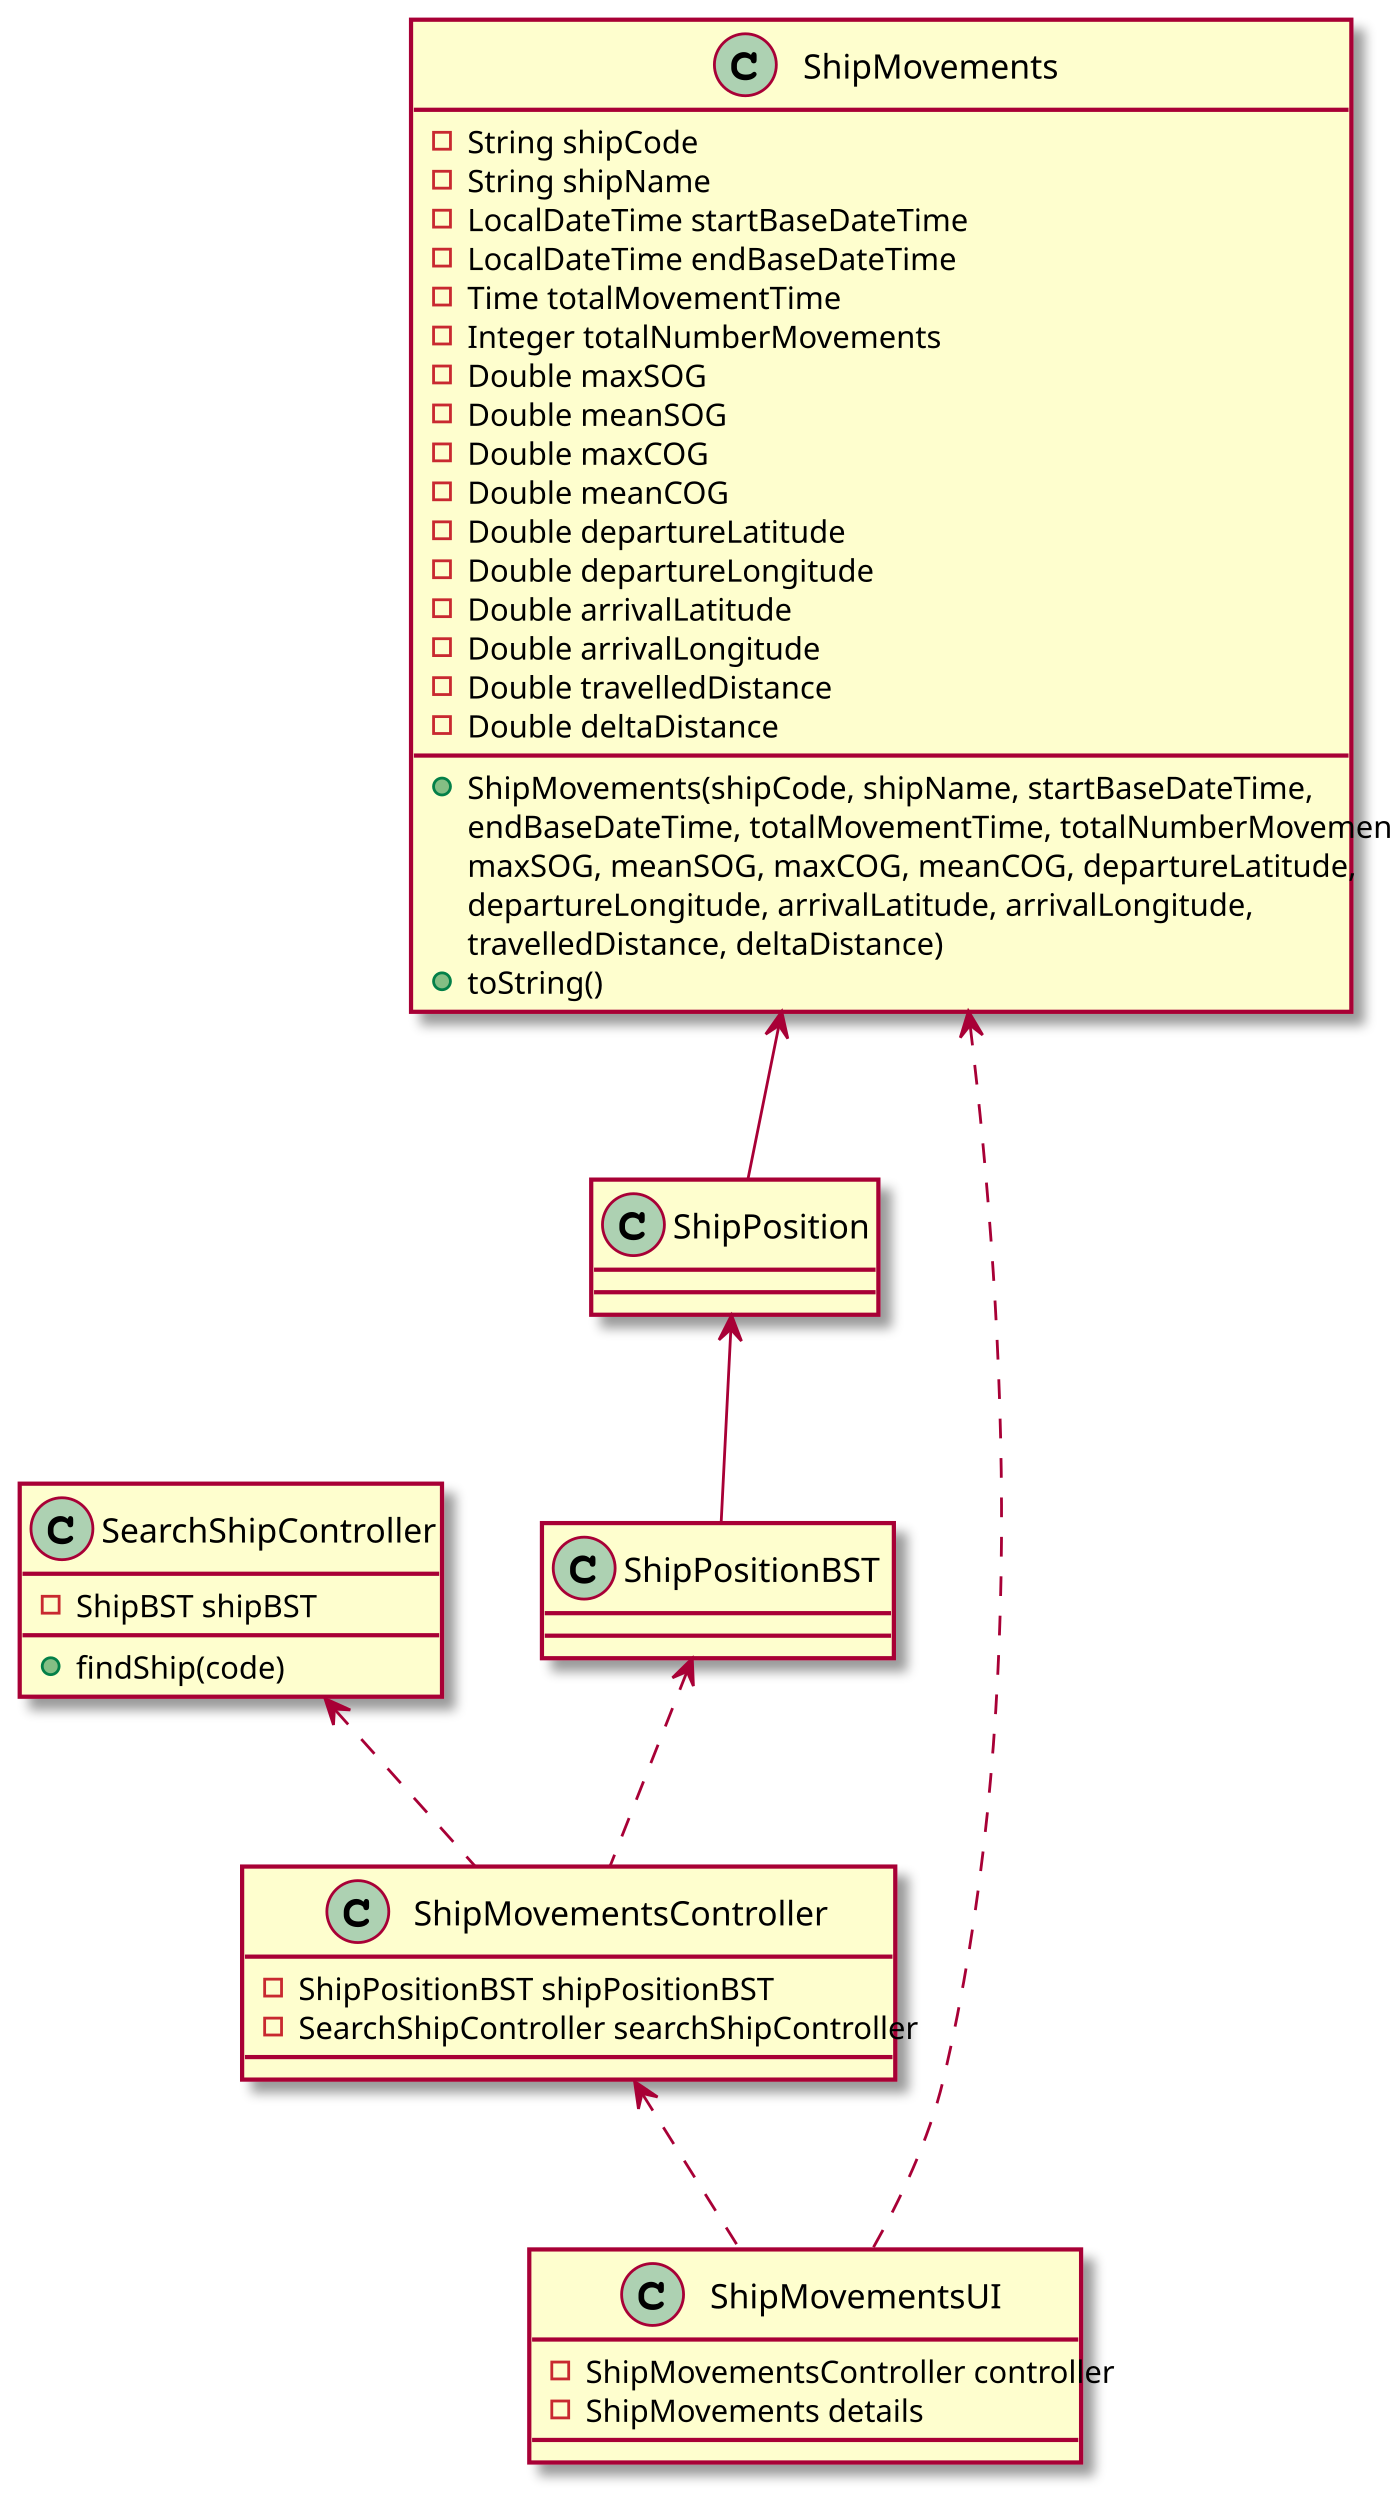
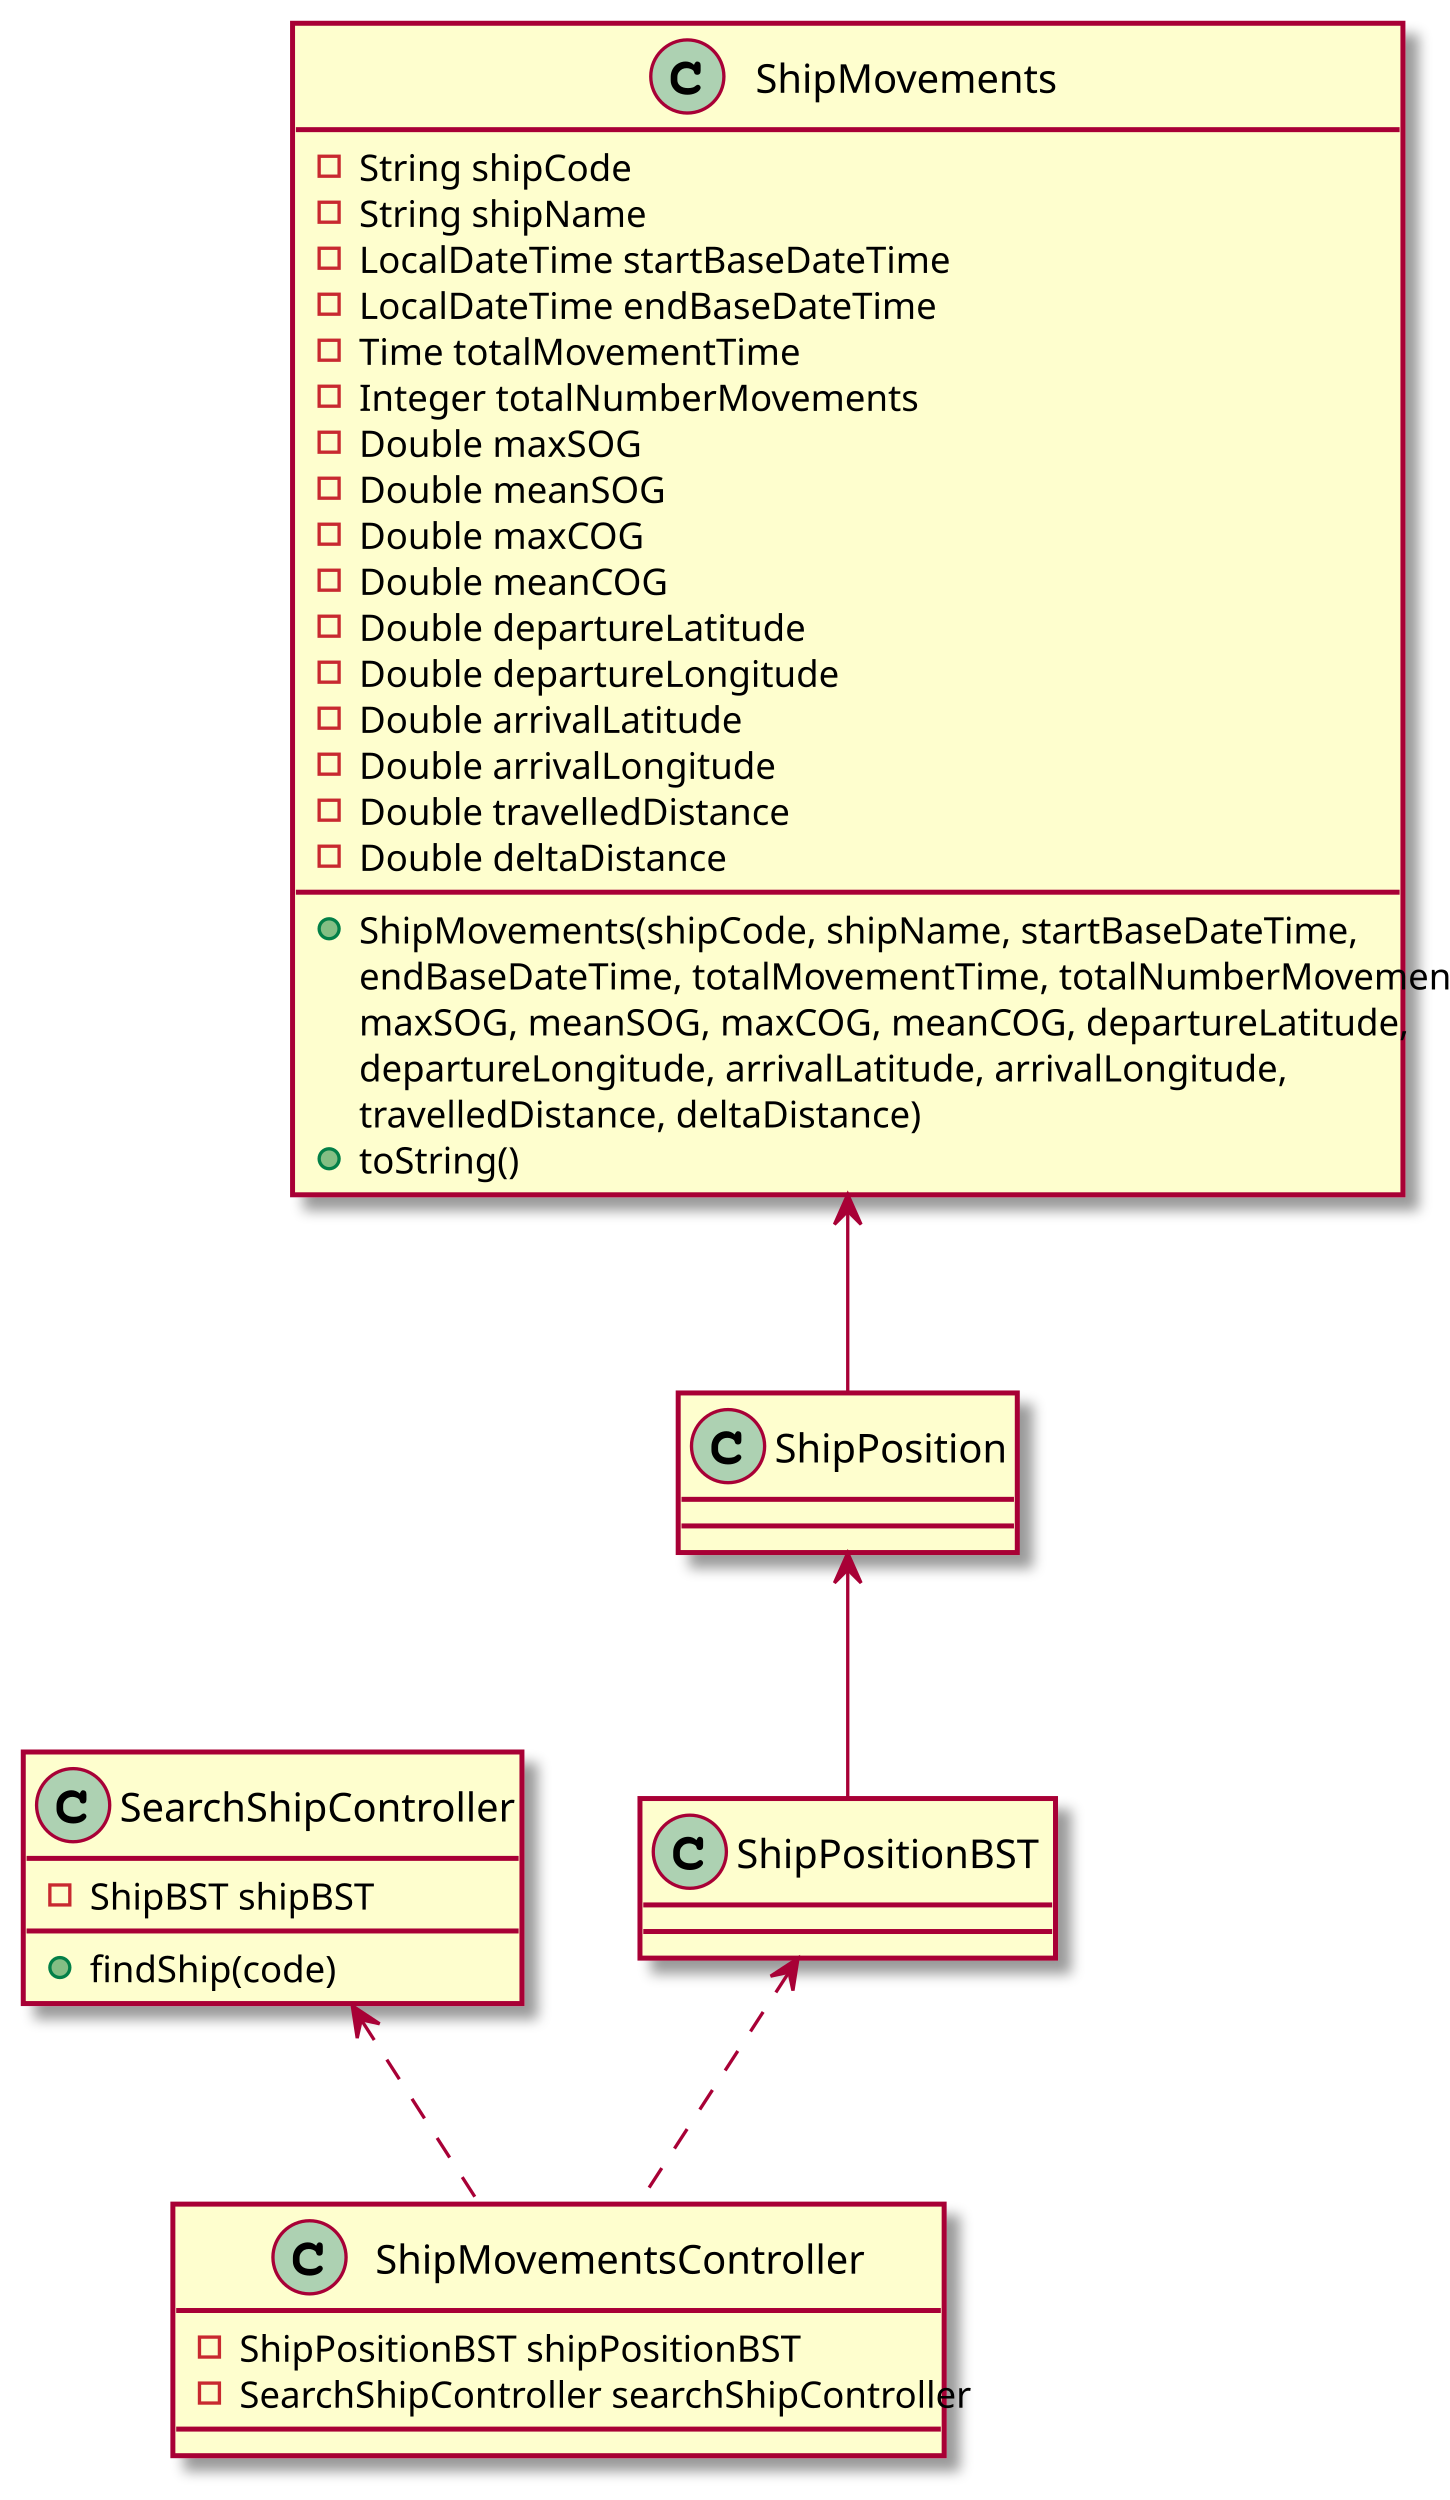
- <svg xmlns="http://www.w3.org/2000/svg" contentScriptType="application/ecmascript" contentStyleType="text/css" height="888px" preserveAspectRatio="none" style="width:494px;height:888px;" version="1.1" viewBox="0 0 494 888" width="494px" zoomAndPan="magnify">
+ <svg xmlns="http://www.w3.org/2000/svg" contentScriptType="application/ecmascript" contentStyleType="text/css" height="752px" preserveAspectRatio="none" style="width:436px;height:752px;" version="1.1" viewBox="0 0 436 752" width="436px" zoomAndPan="magnify">
  <defs>
-     <filter height="300%" id="fvu8rkisbkwnu" width="300%" x="-1" y="-1">
+     <filter height="300%" id="f1xi57j3v0xluc" width="300%" x="-1" y="-1">
      <feGaussianBlur result="blurOut" stdDeviation="2.0" />
      <feColorMatrix in="blurOut" result="blurOut2" type="matrix" values="0 0 0 0 0 0 0 0 0 0 0 0 0 0 0 0 0 0 .4 0" />
      <feOffset dx="4.0" dy="4.0" in="blurOut2" result="blurOut3" />
      <feBlend in="SourceGraphic" in2="blurOut3" mode="normal" />
    </filter>
  </defs>
  <g>
-     <rect codeLine="3" fill="#FEFECE" filter="url(#fvu8rkisbkwnu)" height="75.672" id="ShipMovementsUI" style="stroke:#A80036;stroke-width:1.5;" width="196" x="188" y="799" />
-     <ellipse cx="231.8" cy="815" fill="#ADD1B2" rx="11" ry="11" style="stroke:#A80036;stroke-width:1.0;" />
-     <path d="M233.8,811.5 Q234.003,811 234.238,810.75 Q234.472,810.5 234.738,810.5 Q235.206,810.5 235.503,810.781 Q235.8,811.062 235.8,811.719 L235.8,813.281 Q235.8,813.938 235.519,814.219 Q235.238,814.5 234.8,814.5 Q234.409,814.5 234.159,814.328 Q233.909,814.156 233.8,813.703 Q233.753,813.391 233.581,813.219 Q233.269,812.891 232.706,812.703 Q232.144,812.5 231.581,812.5 Q230.878,812.5 230.284,812.781 Q229.706,813.062 229.253,813.688 Q228.8,814.312 228.8,815.172 L228.8,816.094 Q228.8,817.125 229.644,817.812 Q230.488,818.5 231.988,818.5 Q232.878,818.5 233.503,818.297 Q233.863,818.188 234.269,817.828 Q234.534,817.625 234.675,817.562 Q234.816,817.5 234.988,817.5 Q235.316,817.5 235.55,817.766 Q235.8,818.016 235.8,818.375 Q235.8,818.719 235.456,819.125 Q234.956,819.719 234.159,820.047 Q233.113,820.5 231.831,820.5 Q230.331,820.5 229.128,819.906 Q228.159,819.438 227.472,818.422 Q226.8,817.406 226.8,816.203 L226.8,815.109 Q226.8,813.859 227.394,812.766 Q228.003,811.672 229.05,811.094 Q230.113,810.5 231.3,810.5 Q232.019,810.5 232.644,810.75 Q233.269,811 233.8,811.5 Z " fill="#000000" />
-     <text fill="#000000" font-family="sans-serif" font-size="12" lengthAdjust="spacing" textLength="100" x="252.2" y="819.91">ShipMovementsUI</text>
-     <line style="stroke:#A80036;stroke-width:1.5;" x1="189" x2="383" y1="831" y2="831" />
-     <rect fill="none" height="6" style="stroke:#C82930;stroke-width:1.0;" width="6" x="196" y="839" />
-     <text fill="#000000" font-family="sans-serif" font-size="11" lengthAdjust="spacing" textLength="170" x="208" y="846.419">ShipMovementsController controller</text>
-     <rect fill="none" height="6" style="stroke:#C82930;stroke-width:1.0;" width="6" x="196" y="852.836" />
-     <text fill="#000000" font-family="sans-serif" font-size="11" lengthAdjust="spacing" textLength="110" x="208" y="860.255">ShipMovements details</text>
-     <line style="stroke:#A80036;stroke-width:1.5;" x1="189" x2="383" y1="866.672" y2="866.672" />
-     <rect codeLine="8" fill="#FEFECE" filter="url(#fvu8rkisbkwnu)" height="75.672" id="ShipMovementsController" style="stroke:#A80036;stroke-width:1.5;" width="232" x="86" y="663" />
-     <ellipse cx="127.1" cy="679" fill="#ADD1B2" rx="11" ry="11" style="stroke:#A80036;stroke-width:1.0;" />
-     <path d="M129.1,675.5 Q129.303,675 129.537,674.75 Q129.772,674.5 130.037,674.5 Q130.506,674.5 130.803,674.781 Q131.1,675.062 131.1,675.719 L131.1,677.281 Q131.1,677.938 130.819,678.219 Q130.537,678.5 130.1,678.5 Q129.709,678.5 129.459,678.328 Q129.209,678.156 129.1,677.703 Q129.053,677.391 128.881,677.219 Q128.569,676.891 128.006,676.703 Q127.444,676.5 126.881,676.5 Q126.178,676.5 125.584,676.781 Q125.006,677.062 124.553,677.688 Q124.1,678.312 124.1,679.172 L124.1,680.094 Q124.1,681.125 124.944,681.812 Q125.787,682.5 127.287,682.5 Q128.178,682.5 128.803,682.297 Q129.162,682.188 129.569,681.828 Q129.834,681.625 129.975,681.562 Q130.116,681.5 130.287,681.5 Q130.616,681.5 130.85,681.766 Q131.1,682.016 131.1,682.375 Q131.1,682.719 130.756,683.125 Q130.256,683.719 129.459,684.047 Q128.412,684.5 127.131,684.5 Q125.631,684.5 124.428,683.906 Q123.459,683.438 122.772,682.422 Q122.1,681.406 122.1,680.203 L122.1,679.109 Q122.1,677.859 122.694,676.766 Q123.303,675.672 124.35,675.094 Q125.412,674.5 126.6,674.5 Q127.319,674.5 127.944,674.75 Q128.569,675 129.1,675.5 Z " fill="#000000" />
-     <text fill="#000000" font-family="sans-serif" font-size="12" lengthAdjust="spacing" textLength="142" x="146.9" y="683.91">ShipMovementsController</text>
-     <line style="stroke:#A80036;stroke-width:1.5;" x1="87" x2="317" y1="695" y2="695" />
-     <rect fill="none" height="6" style="stroke:#C82930;stroke-width:1.0;" width="6" x="94" y="703" />
-     <text fill="#000000" font-family="sans-serif" font-size="11" lengthAdjust="spacing" textLength="158" x="106" y="710.419">ShipPositionBST shipPositionBST</text>
-     <rect fill="none" height="6" style="stroke:#C82930;stroke-width:1.0;" width="6" x="94" y="716.836" />
-     <text fill="#000000" font-family="sans-serif" font-size="11" lengthAdjust="spacing" textLength="206" x="106" y="724.255">SearchShipController searchShipController</text>
-     <line style="stroke:#A80036;stroke-width:1.5;" x1="87" x2="317" y1="730.672" y2="730.672" />
-     <rect codeLine="13" fill="#FEFECE" filter="url(#fvu8rkisbkwnu)" height="75.672" id="SearchShipController" style="stroke:#A80036;stroke-width:1.5;" width="150" x="7" y="527" />
+     <rect codeLine="8" fill="#FEFECE" filter="url(#f1xi57j3v0xluc)" height="75.672" id="ShipMovementsController" style="stroke:#A80036;stroke-width:1.5;" width="232" x="52" y="663" />
+     <ellipse cx="93.1" cy="679" fill="#ADD1B2" rx="11" ry="11" style="stroke:#A80036;stroke-width:1.0;" />
+     <path d="M95.1,675.5 Q95.303,675 95.537,674.75 Q95.772,674.5 96.037,674.5 Q96.506,674.5 96.803,674.781 Q97.1,675.062 97.1,675.719 L97.1,677.281 Q97.1,677.938 96.819,678.219 Q96.537,678.5 96.1,678.5 Q95.709,678.5 95.459,678.328 Q95.209,678.156 95.1,677.703 Q95.053,677.391 94.881,677.219 Q94.569,676.891 94.006,676.703 Q93.444,676.5 92.881,676.5 Q92.178,676.5 91.584,676.781 Q91.006,677.062 90.553,677.688 Q90.1,678.312 90.1,679.172 L90.1,680.094 Q90.1,681.125 90.944,681.812 Q91.787,682.5 93.287,682.5 Q94.178,682.5 94.803,682.297 Q95.162,682.188 95.569,681.828 Q95.834,681.625 95.975,681.562 Q96.116,681.5 96.287,681.5 Q96.616,681.5 96.85,681.766 Q97.1,682.016 97.1,682.375 Q97.1,682.719 96.756,683.125 Q96.256,683.719 95.459,684.047 Q94.412,684.5 93.131,684.5 Q91.631,684.5 90.428,683.906 Q89.459,683.438 88.772,682.422 Q88.1,681.406 88.1,680.203 L88.1,679.109 Q88.1,677.859 88.694,676.766 Q89.303,675.672 90.35,675.094 Q91.412,674.5 92.6,674.5 Q93.319,674.5 93.944,674.75 Q94.569,675 95.1,675.5 Z " fill="#000000" />
+     <text fill="#000000" font-family="sans-serif" font-size="12" lengthAdjust="spacing" textLength="142" x="112.9" y="683.91">ShipMovementsController</text>
+     <line style="stroke:#A80036;stroke-width:1.5;" x1="53" x2="283" y1="695" y2="695" />
+     <rect fill="none" height="6" style="stroke:#C82930;stroke-width:1.0;" width="6" x="60" y="703" />
+     <text fill="#000000" font-family="sans-serif" font-size="11" lengthAdjust="spacing" textLength="158" x="72" y="710.419">ShipPositionBST shipPositionBST</text>
+     <rect fill="none" height="6" style="stroke:#C82930;stroke-width:1.0;" width="6" x="60" y="716.836" />
+     <text fill="#000000" font-family="sans-serif" font-size="11" lengthAdjust="spacing" textLength="206" x="72" y="724.255">SearchShipController searchShipController</text>
+     <line style="stroke:#A80036;stroke-width:1.5;" x1="53" x2="283" y1="730.672" y2="730.672" />
+     <rect codeLine="13" fill="#FEFECE" filter="url(#f1xi57j3v0xluc)" height="75.672" id="SearchShipController" style="stroke:#A80036;stroke-width:1.5;" width="150" x="7" y="527" />
    <ellipse cx="22" cy="543" fill="#ADD1B2" rx="11" ry="11" style="stroke:#A80036;stroke-width:1.0;" />
    <path d="M24,539.5 Q24.203,539 24.438,538.75 Q24.672,538.5 24.938,538.5 Q25.406,538.5 25.703,538.781 Q26,539.062 26,539.719 L26,541.281 Q26,541.938 25.719,542.219 Q25.438,542.5 25,542.5 Q24.609,542.5 24.359,542.328 Q24.109,542.156 24,541.703 Q23.953,541.391 23.781,541.219 Q23.469,540.891 22.906,540.703 Q22.344,540.5 21.781,540.5 Q21.078,540.5 20.484,540.781 Q19.906,541.062 19.453,541.688 Q19,542.312 19,543.172 L19,544.094 Q19,545.125 19.844,545.812 Q20.688,546.5 22.188,546.5 Q23.078,546.5 23.703,546.297 Q24.062,546.188 24.469,545.828 Q24.734,545.625 24.875,545.562 Q25.016,545.5 25.188,545.5 Q25.516,545.5 25.75,545.766 Q26,546.016 26,546.375 Q26,546.719 25.656,547.125 Q25.156,547.719 24.359,548.047 Q23.312,548.5 22.031,548.5 Q20.531,548.5 19.328,547.906 Q18.359,547.438 17.672,546.422 Q17,545.406 17,544.203 L17,543.109 Q17,541.859 17.594,540.766 Q18.203,539.672 19.25,539.094 Q20.312,538.5 21.5,538.5 Q22.219,538.5 22.844,538.75 Q23.469,539 24,539.5 Z " fill="#000000" />
    <text fill="#000000" font-family="sans-serif" font-size="12" lengthAdjust="spacing" textLength="118" x="36" y="547.91">SearchShipController</text>
    <line style="stroke:#A80036;stroke-width:1.5;" x1="8" x2="156" y1="559" y2="559" />
    <rect fill="none" height="6" style="stroke:#C82930;stroke-width:1.0;" width="6" x="15" y="567" />
    <text fill="#000000" font-family="sans-serif" font-size="11" lengthAdjust="spacing" textLength="84" x="27" y="574.419">ShipBST shipBST</text>
    <line style="stroke:#A80036;stroke-width:1.5;" x1="8" x2="156" y1="580.836" y2="580.836" />
    <ellipse cx="18" cy="591.836" fill="#84BE84" rx="3" ry="3" style="stroke:#038048;stroke-width:1.0;" />
    <text fill="#000000" font-family="sans-serif" font-size="11" lengthAdjust="spacing" textLength="71" x="27" y="596.255">findShip(code)</text>
-     <rect codeLine="18" fill="#FEFECE" filter="url(#fvu8rkisbkwnu)" height="352.391" id="ShipMovements" style="stroke:#A80036;stroke-width:1.5;" width="334" x="146" y="7" />
-     <ellipse cx="264.75" cy="23" fill="#ADD1B2" rx="11" ry="11" style="stroke:#A80036;stroke-width:1.0;" />
-     <path d="M266.75,19.5 Q266.953,19 267.188,18.75 Q267.422,18.5 267.688,18.5 Q268.156,18.5 268.453,18.781 Q268.75,19.062 268.75,19.719 L268.75,21.281 Q268.75,21.938 268.469,22.219 Q268.188,22.5 267.75,22.5 Q267.359,22.5 267.109,22.328 Q266.859,22.156 266.75,21.703 Q266.703,21.391 266.531,21.219 Q266.219,20.891 265.656,20.703 Q265.094,20.5 264.531,20.5 Q263.828,20.5 263.234,20.781 Q262.656,21.062 262.203,21.688 Q261.75,22.312 261.75,23.172 L261.75,24.094 Q261.75,25.125 262.594,25.812 Q263.438,26.5 264.938,26.5 Q265.828,26.5 266.453,26.297 Q266.812,26.188 267.219,25.828 Q267.484,25.625 267.625,25.562 Q267.766,25.5 267.938,25.5 Q268.266,25.5 268.5,25.766 Q268.75,26.016 268.75,26.375 Q268.75,26.719 268.406,27.125 Q267.906,27.719 267.109,28.047 Q266.062,28.5 264.781,28.5 Q263.281,28.5 262.078,27.906 Q261.109,27.438 260.422,26.422 Q259.75,25.406 259.75,24.203 L259.75,23.109 Q259.75,21.859 260.344,20.766 Q260.953,19.672 262,19.094 Q263.062,18.5 264.25,18.5 Q264.969,18.5 265.594,18.75 Q266.219,19 266.75,19.5 Z " fill="#000000" />
-     <text fill="#000000" font-family="sans-serif" font-size="12" lengthAdjust="spacing" textLength="88" x="285.25" y="27.91">ShipMovements</text>
-     <line style="stroke:#A80036;stroke-width:1.5;" x1="147" x2="479" y1="39" y2="39" />
-     <rect fill="none" height="6" style="stroke:#C82930;stroke-width:1.0;" width="6" x="154" y="47" />
-     <text fill="#000000" font-family="sans-serif" font-size="11" lengthAdjust="spacing" textLength="76" x="166" y="54.419">String shipCode</text>
-     <rect fill="none" height="6" style="stroke:#C82930;stroke-width:1.0;" width="6" x="154" y="60.836" />
-     <text fill="#000000" font-family="sans-serif" font-size="11" lengthAdjust="spacing" textLength="78" x="166" y="68.255">String shipName</text>
-     <rect fill="none" height="6" style="stroke:#C82930;stroke-width:1.0;" width="6" x="154" y="74.672" />
-     <text fill="#000000" font-family="sans-serif" font-size="11" lengthAdjust="spacing" textLength="164" x="166" y="82.091">LocalDateTime startBaseDateTime</text>
-     <rect fill="none" height="6" style="stroke:#C82930;stroke-width:1.0;" width="6" x="154" y="88.508" />
-     <text fill="#000000" font-family="sans-serif" font-size="11" lengthAdjust="spacing" textLength="160" x="166" y="95.927">LocalDateTime endBaseDateTime</text>
-     <rect fill="none" height="6" style="stroke:#C82930;stroke-width:1.0;" width="6" x="154" y="102.344" />
-     <text fill="#000000" font-family="sans-serif" font-size="11" lengthAdjust="spacing" textLength="116" x="166" y="109.763">Time totalMovementTime</text>
-     <rect fill="none" height="6" style="stroke:#C82930;stroke-width:1.0;" width="6" x="154" y="116.18" />
-     <text fill="#000000" font-family="sans-serif" font-size="11" lengthAdjust="spacing" textLength="148" x="166" y="123.599">Integer totalNumberMovements</text>
-     <rect fill="none" height="6" style="stroke:#C82930;stroke-width:1.0;" width="6" x="154" y="130.016" />
-     <text fill="#000000" font-family="sans-serif" font-size="11" lengthAdjust="spacing" textLength="79" x="166" y="137.435">Double maxSOG</text>
-     <rect fill="none" height="6" style="stroke:#C82930;stroke-width:1.0;" width="6" x="154" y="143.852" />
-     <text fill="#000000" font-family="sans-serif" font-size="11" lengthAdjust="spacing" textLength="85" x="166" y="151.27">Double meanSOG</text>
-     <rect fill="none" height="6" style="stroke:#C82930;stroke-width:1.0;" width="6" x="154" y="157.688" />
-     <text fill="#000000" font-family="sans-serif" font-size="11" lengthAdjust="spacing" textLength="79" x="166" y="165.106">Double maxCOG</text>
-     <rect fill="none" height="6" style="stroke:#C82930;stroke-width:1.0;" width="6" x="154" y="171.523" />
-     <text fill="#000000" font-family="sans-serif" font-size="11" lengthAdjust="spacing" textLength="85" x="166" y="178.942">Double meanCOG</text>
-     <rect fill="none" height="6" style="stroke:#C82930;stroke-width:1.0;" width="6" x="154" y="185.359" />
-     <text fill="#000000" font-family="sans-serif" font-size="11" lengthAdjust="spacing" textLength="121" x="166" y="192.778">Double departureLatitude</text>
-     <rect fill="none" height="6" style="stroke:#C82930;stroke-width:1.0;" width="6" x="154" y="199.195" />
-     <text fill="#000000" font-family="sans-serif" font-size="11" lengthAdjust="spacing" textLength="130" x="166" y="206.614">Double departureLongitude</text>
-     <rect fill="none" height="6" style="stroke:#C82930;stroke-width:1.0;" width="6" x="154" y="213.031" />
-     <text fill="#000000" font-family="sans-serif" font-size="11" lengthAdjust="spacing" textLength="104" x="166" y="220.45">Double arrivalLatitude</text>
-     <rect fill="none" height="6" style="stroke:#C82930;stroke-width:1.0;" width="6" x="154" y="226.867" />
-     <text fill="#000000" font-family="sans-serif" font-size="11" lengthAdjust="spacing" textLength="113" x="166" y="234.286">Double arrivalLongitude</text>
-     <rect fill="none" height="6" style="stroke:#C82930;stroke-width:1.0;" width="6" x="154" y="240.703" />
-     <text fill="#000000" font-family="sans-serif" font-size="11" lengthAdjust="spacing" textLength="119" x="166" y="248.122">Double travelledDistance</text>
-     <rect fill="none" height="6" style="stroke:#C82930;stroke-width:1.0;" width="6" x="154" y="254.539" />
-     <text fill="#000000" font-family="sans-serif" font-size="11" lengthAdjust="spacing" textLength="101" x="166" y="261.958">Double deltaDistance</text>
-     <line style="stroke:#A80036;stroke-width:1.5;" x1="147" x2="479" y1="268.375" y2="268.375" />
-     <ellipse cx="157" cy="279.375" fill="#84BE84" rx="3" ry="3" style="stroke:#038048;stroke-width:1.0;" />
-     <text fill="#000000" font-family="sans-serif" font-size="11" lengthAdjust="spacing" textLength="278" x="166" y="283.794">ShipMovements(shipCode, shipName, startBaseDateTime,</text>
-     <text fill="#000000" font-family="sans-serif" font-size="11" lengthAdjust="spacing" textLength="305" x="166" y="297.63">endBaseDateTime, totalMovementTime, totalNumberMovements,</text>
-     <text fill="#000000" font-family="sans-serif" font-size="11" lengthAdjust="spacing" textLength="296" x="166" y="311.466">maxSOG, meanSOG, maxCOG, meanCOG, departureLatitude,</text>
-     <text fill="#000000" font-family="sans-serif" font-size="11" lengthAdjust="spacing" textLength="254" x="166" y="325.302">departureLongitude, arrivalLatitude, arrivalLongitude,</text>
-     <text fill="#000000" font-family="sans-serif" font-size="11" lengthAdjust="spacing" textLength="158" x="166" y="339.138">travelledDistance, deltaDistance)</text>
-     <ellipse cx="157" cy="348.555" fill="#84BE84" rx="3" ry="3" style="stroke:#038048;stroke-width:1.0;" />
-     <text fill="#000000" font-family="sans-serif" font-size="11" lengthAdjust="spacing" textLength="45" x="166" y="352.974">toString()</text>
-     <rect codeLine="39" fill="#FEFECE" filter="url(#fvu8rkisbkwnu)" height="48" id="ShipPositionBST" style="stroke:#A80036;stroke-width:1.5;" width="125" x="192.5" y="541" />
+     <rect codeLine="18" fill="#FEFECE" filter="url(#f1xi57j3v0xluc)" height="352.391" id="ShipMovements" style="stroke:#A80036;stroke-width:1.5;" width="334" x="88" y="7" />
+     <ellipse cx="206.75" cy="23" fill="#ADD1B2" rx="11" ry="11" style="stroke:#A80036;stroke-width:1.0;" />
+     <path d="M208.75,19.5 Q208.953,19 209.188,18.75 Q209.422,18.5 209.688,18.5 Q210.156,18.5 210.453,18.781 Q210.75,19.062 210.75,19.719 L210.75,21.281 Q210.75,21.938 210.469,22.219 Q210.188,22.5 209.75,22.5 Q209.359,22.5 209.109,22.328 Q208.859,22.156 208.75,21.703 Q208.703,21.391 208.531,21.219 Q208.219,20.891 207.656,20.703 Q207.094,20.5 206.531,20.5 Q205.828,20.5 205.234,20.781 Q204.656,21.062 204.203,21.688 Q203.75,22.312 203.75,23.172 L203.75,24.094 Q203.75,25.125 204.594,25.812 Q205.438,26.5 206.938,26.5 Q207.828,26.5 208.453,26.297 Q208.812,26.188 209.219,25.828 Q209.484,25.625 209.625,25.562 Q209.766,25.5 209.938,25.5 Q210.266,25.5 210.5,25.766 Q210.75,26.016 210.75,26.375 Q210.75,26.719 210.406,27.125 Q209.906,27.719 209.109,28.047 Q208.062,28.5 206.781,28.5 Q205.281,28.5 204.078,27.906 Q203.109,27.438 202.422,26.422 Q201.75,25.406 201.75,24.203 L201.75,23.109 Q201.75,21.859 202.344,20.766 Q202.953,19.672 204,19.094 Q205.062,18.5 206.25,18.5 Q206.969,18.5 207.594,18.75 Q208.219,19 208.75,19.5 Z " fill="#000000" />
+     <text fill="#000000" font-family="sans-serif" font-size="12" lengthAdjust="spacing" textLength="88" x="227.25" y="27.91">ShipMovements</text>
+     <line style="stroke:#A80036;stroke-width:1.5;" x1="89" x2="421" y1="39" y2="39" />
+     <rect fill="none" height="6" style="stroke:#C82930;stroke-width:1.0;" width="6" x="96" y="47" />
+     <text fill="#000000" font-family="sans-serif" font-size="11" lengthAdjust="spacing" textLength="76" x="108" y="54.419">String shipCode</text>
+     <rect fill="none" height="6" style="stroke:#C82930;stroke-width:1.0;" width="6" x="96" y="60.836" />
+     <text fill="#000000" font-family="sans-serif" font-size="11" lengthAdjust="spacing" textLength="78" x="108" y="68.255">String shipName</text>
+     <rect fill="none" height="6" style="stroke:#C82930;stroke-width:1.0;" width="6" x="96" y="74.672" />
+     <text fill="#000000" font-family="sans-serif" font-size="11" lengthAdjust="spacing" textLength="164" x="108" y="82.091">LocalDateTime startBaseDateTime</text>
+     <rect fill="none" height="6" style="stroke:#C82930;stroke-width:1.0;" width="6" x="96" y="88.508" />
+     <text fill="#000000" font-family="sans-serif" font-size="11" lengthAdjust="spacing" textLength="160" x="108" y="95.927">LocalDateTime endBaseDateTime</text>
+     <rect fill="none" height="6" style="stroke:#C82930;stroke-width:1.0;" width="6" x="96" y="102.344" />
+     <text fill="#000000" font-family="sans-serif" font-size="11" lengthAdjust="spacing" textLength="116" x="108" y="109.763">Time totalMovementTime</text>
+     <rect fill="none" height="6" style="stroke:#C82930;stroke-width:1.0;" width="6" x="96" y="116.18" />
+     <text fill="#000000" font-family="sans-serif" font-size="11" lengthAdjust="spacing" textLength="148" x="108" y="123.599">Integer totalNumberMovements</text>
+     <rect fill="none" height="6" style="stroke:#C82930;stroke-width:1.0;" width="6" x="96" y="130.016" />
+     <text fill="#000000" font-family="sans-serif" font-size="11" lengthAdjust="spacing" textLength="79" x="108" y="137.435">Double maxSOG</text>
+     <rect fill="none" height="6" style="stroke:#C82930;stroke-width:1.0;" width="6" x="96" y="143.852" />
+     <text fill="#000000" font-family="sans-serif" font-size="11" lengthAdjust="spacing" textLength="85" x="108" y="151.27">Double meanSOG</text>
+     <rect fill="none" height="6" style="stroke:#C82930;stroke-width:1.0;" width="6" x="96" y="157.688" />
+     <text fill="#000000" font-family="sans-serif" font-size="11" lengthAdjust="spacing" textLength="79" x="108" y="165.106">Double maxCOG</text>
+     <rect fill="none" height="6" style="stroke:#C82930;stroke-width:1.0;" width="6" x="96" y="171.523" />
+     <text fill="#000000" font-family="sans-serif" font-size="11" lengthAdjust="spacing" textLength="85" x="108" y="178.942">Double meanCOG</text>
+     <rect fill="none" height="6" style="stroke:#C82930;stroke-width:1.0;" width="6" x="96" y="185.359" />
+     <text fill="#000000" font-family="sans-serif" font-size="11" lengthAdjust="spacing" textLength="121" x="108" y="192.778">Double departureLatitude</text>
+     <rect fill="none" height="6" style="stroke:#C82930;stroke-width:1.0;" width="6" x="96" y="199.195" />
+     <text fill="#000000" font-family="sans-serif" font-size="11" lengthAdjust="spacing" textLength="130" x="108" y="206.614">Double departureLongitude</text>
+     <rect fill="none" height="6" style="stroke:#C82930;stroke-width:1.0;" width="6" x="96" y="213.031" />
+     <text fill="#000000" font-family="sans-serif" font-size="11" lengthAdjust="spacing" textLength="104" x="108" y="220.45">Double arrivalLatitude</text>
+     <rect fill="none" height="6" style="stroke:#C82930;stroke-width:1.0;" width="6" x="96" y="226.867" />
+     <text fill="#000000" font-family="sans-serif" font-size="11" lengthAdjust="spacing" textLength="113" x="108" y="234.286">Double arrivalLongitude</text>
+     <rect fill="none" height="6" style="stroke:#C82930;stroke-width:1.0;" width="6" x="96" y="240.703" />
+     <text fill="#000000" font-family="sans-serif" font-size="11" lengthAdjust="spacing" textLength="119" x="108" y="248.122">Double travelledDistance</text>
+     <rect fill="none" height="6" style="stroke:#C82930;stroke-width:1.0;" width="6" x="96" y="254.539" />
+     <text fill="#000000" font-family="sans-serif" font-size="11" lengthAdjust="spacing" textLength="101" x="108" y="261.958">Double deltaDistance</text>
+     <line style="stroke:#A80036;stroke-width:1.5;" x1="89" x2="421" y1="268.375" y2="268.375" />
+     <ellipse cx="99" cy="279.375" fill="#84BE84" rx="3" ry="3" style="stroke:#038048;stroke-width:1.0;" />
+     <text fill="#000000" font-family="sans-serif" font-size="11" lengthAdjust="spacing" textLength="278" x="108" y="283.794">ShipMovements(shipCode, shipName, startBaseDateTime,</text>
+     <text fill="#000000" font-family="sans-serif" font-size="11" lengthAdjust="spacing" textLength="305" x="108" y="297.63">endBaseDateTime, totalMovementTime, totalNumberMovements,</text>
+     <text fill="#000000" font-family="sans-serif" font-size="11" lengthAdjust="spacing" textLength="296" x="108" y="311.466">maxSOG, meanSOG, maxCOG, meanCOG, departureLatitude,</text>
+     <text fill="#000000" font-family="sans-serif" font-size="11" lengthAdjust="spacing" textLength="254" x="108" y="325.302">departureLongitude, arrivalLatitude, arrivalLongitude,</text>
+     <text fill="#000000" font-family="sans-serif" font-size="11" lengthAdjust="spacing" textLength="158" x="108" y="339.138">travelledDistance, deltaDistance)</text>
+     <ellipse cx="99" cy="348.555" fill="#84BE84" rx="3" ry="3" style="stroke:#038048;stroke-width:1.0;" />
+     <text fill="#000000" font-family="sans-serif" font-size="11" lengthAdjust="spacing" textLength="45" x="108" y="352.974">toString()</text>
+     <rect codeLine="39" fill="#FEFECE" filter="url(#f1xi57j3v0xluc)" height="48" id="ShipPositionBST" style="stroke:#A80036;stroke-width:1.5;" width="125" x="192.5" y="541" />
    <ellipse cx="207.5" cy="557" fill="#ADD1B2" rx="11" ry="11" style="stroke:#A80036;stroke-width:1.0;" />
    <path d="M209.5,553.5 Q209.703,553 209.938,552.75 Q210.172,552.5 210.438,552.5 Q210.906,552.5 211.203,552.781 Q211.5,553.062 211.5,553.719 L211.5,555.281 Q211.5,555.938 211.219,556.219 Q210.938,556.5 210.5,556.5 Q210.109,556.5 209.859,556.328 Q209.609,556.156 209.5,555.703 Q209.453,555.391 209.281,555.219 Q208.969,554.891 208.406,554.703 Q207.844,554.5 207.281,554.5 Q206.578,554.5 205.984,554.781 Q205.406,555.062 204.953,555.688 Q204.5,556.312 204.5,557.172 L204.5,558.094 Q204.5,559.125 205.344,559.812 Q206.188,560.5 207.688,560.5 Q208.578,560.5 209.203,560.297 Q209.562,560.188 209.969,559.828 Q210.234,559.625 210.375,559.562 Q210.516,559.5 210.688,559.5 Q211.016,559.5 211.25,559.766 Q211.5,560.016 211.5,560.375 Q211.5,560.719 211.156,561.125 Q210.656,561.719 209.859,562.047 Q208.812,562.5 207.531,562.5 Q206.031,562.5 204.828,561.906 Q203.859,561.438 203.172,560.422 Q202.5,559.406 202.5,558.203 L202.5,557.109 Q202.5,555.859 203.094,554.766 Q203.703,553.672 204.75,553.094 Q205.812,552.5 207,552.5 Q207.719,552.5 208.344,552.75 Q208.969,553 209.5,553.5 Z " fill="#000000" />
    <text fill="#000000" font-family="sans-serif" font-size="12" lengthAdjust="spacing" textLength="93" x="221.5" y="561.91">ShipPositionBST</text>
    <line style="stroke:#A80036;stroke-width:1.5;" x1="193.5" x2="316.5" y1="573" y2="573" />
    <line style="stroke:#A80036;stroke-width:1.5;" x1="193.5" x2="316.5" y1="581" y2="581" />
-     <rect codeLine="41" fill="#FEFECE" filter="url(#fvu8rkisbkwnu)" height="48" id="ShipPosition" style="stroke:#A80036;stroke-width:1.5;" width="102" x="210" y="419" />
-     <ellipse cx="225" cy="435" fill="#ADD1B2" rx="11" ry="11" style="stroke:#A80036;stroke-width:1.0;" />
-     <path d="M227,431.5 Q227.203,431 227.438,430.75 Q227.672,430.5 227.938,430.5 Q228.406,430.5 228.703,430.781 Q229,431.062 229,431.719 L229,433.281 Q229,433.938 228.719,434.219 Q228.438,434.5 228,434.5 Q227.609,434.5 227.359,434.328 Q227.109,434.156 227,433.703 Q226.953,433.391 226.781,433.219 Q226.469,432.891 225.906,432.703 Q225.344,432.5 224.781,432.5 Q224.078,432.5 223.484,432.781 Q222.906,433.062 222.453,433.688 Q222,434.312 222,435.172 L222,436.094 Q222,437.125 222.844,437.812 Q223.688,438.5 225.188,438.5 Q226.078,438.5 226.703,438.297 Q227.062,438.188 227.469,437.828 Q227.734,437.625 227.875,437.562 Q228.016,437.5 228.188,437.5 Q228.516,437.5 228.75,437.766 Q229,438.016 229,438.375 Q229,438.719 228.656,439.125 Q228.156,439.719 227.359,440.047 Q226.312,440.5 225.031,440.5 Q223.531,440.5 222.328,439.906 Q221.359,439.438 220.672,438.422 Q220,437.406 220,436.203 L220,435.109 Q220,433.859 220.594,432.766 Q221.203,431.672 222.25,431.094 Q223.312,430.5 224.5,430.5 Q225.219,430.5 225.844,430.75 Q226.469,431 227,431.5 Z " fill="#000000" />
-     <text fill="#000000" font-family="sans-serif" font-size="12" lengthAdjust="spacing" textLength="70" x="239" y="439.91">ShipPosition</text>
-     <line style="stroke:#A80036;stroke-width:1.5;" x1="211" x2="311" y1="451" y2="451" />
-     <line style="stroke:#A80036;stroke-width:1.5;" x1="211" x2="311" y1="459" y2="459" />
-     <path codeLine="43" d="M228.17,743.75 C239.23,761.39 252,781.77 262.73,798.87 " fill="none" id="ShipMovementsController-backto-ShipMovementsUI" style="stroke:#A80036;stroke-width:1.0;stroke-dasharray:7.0,7.0;" />
-     <polygon fill="#A80036" points="225.4,739.33,226.787,749.081,228.054,743.568,233.567,744.835,225.4,739.33" style="stroke:#A80036;stroke-width:1.0;" />
-     <path codeLine="44" d="M118.99,607.3 C134.87,625.04 153.3,645.62 168.75,662.87 " fill="none" id="SearchShipController-backto-ShipMovementsController" style="stroke:#A80036;stroke-width:1.0;stroke-dasharray:7.0,7.0;" />
-     <polygon fill="#A80036" points="115.43,603.33,118.46,612.701,118.768,607.053,124.416,607.361,115.43,603.33" style="stroke:#A80036;stroke-width:1.0;" />
-     <path codeLine="45" d="M244.04,593.7 C236.13,613.72 225.35,640.97 216.69,662.87 " fill="none" id="ShipPositionBST-backto-ShipMovementsController" style="stroke:#A80036;stroke-width:1.0;stroke-dasharray:7.0,7.0;" />
-     <polygon fill="#A80036" points="245.89,589.04,238.859,595.937,244.05,593.689,246.298,598.88,245.89,589.04" style="stroke:#A80036;stroke-width:1.0;" />
-     <path codeLine="46" d="M259.59,472.29 C258.54,493.22 257.13,521.37 256.15,540.93 " fill="none" id="ShipPosition-backto-ShipPositionBST" style="stroke:#A80036;stroke-width:1.0;" />
-     <polygon fill="#A80036" points="259.84,467.14,255.382,475.922,259.582,472.133,263.371,476.334,259.84,467.14" style="stroke:#A80036;stroke-width:1.0;" />
-     <path codeLine="47" d="M276.68,364.22 C272.35,385.7 268.47,404.92 265.66,418.89 " fill="none" id="ShipMovements-backto-ShipPosition" style="stroke:#A80036;stroke-width:1.0;" />
-     <polygon fill="#A80036" points="277.67,359.3,271.978,367.338,276.687,364.202,279.822,368.911,277.67,359.3" style="stroke:#A80036;stroke-width:1.0;" />
-     <path codeLine="48" d="M344.61,364.36 C357.85,474.1 364.23,616.3 335,739 C330.02,759.92 319.75,781.45 309.9,798.89 " fill="none" id="ShipMovements-backto-ShipMovementsUI" style="stroke:#A80036;stroke-width:1.0;stroke-dasharray:7.0,7.0;" />
-     <polygon fill="#A80036" points="343.98,359.16,341.09,368.575,344.581,364.124,349.033,367.614,343.98,359.16" style="stroke:#A80036;stroke-width:1.0;" />
+     <rect codeLine="41" fill="#FEFECE" filter="url(#f1xi57j3v0xluc)" height="48" id="ShipPosition" style="stroke:#A80036;stroke-width:1.5;" width="102" x="204" y="419" />
+     <ellipse cx="219" cy="435" fill="#ADD1B2" rx="11" ry="11" style="stroke:#A80036;stroke-width:1.0;" />
+     <path d="M221,431.5 Q221.203,431 221.438,430.75 Q221.672,430.5 221.938,430.5 Q222.406,430.5 222.703,430.781 Q223,431.062 223,431.719 L223,433.281 Q223,433.938 222.719,434.219 Q222.438,434.5 222,434.5 Q221.609,434.5 221.359,434.328 Q221.109,434.156 221,433.703 Q220.953,433.391 220.781,433.219 Q220.469,432.891 219.906,432.703 Q219.344,432.5 218.781,432.5 Q218.078,432.5 217.484,432.781 Q216.906,433.062 216.453,433.688 Q216,434.312 216,435.172 L216,436.094 Q216,437.125 216.844,437.812 Q217.688,438.5 219.188,438.5 Q220.078,438.5 220.703,438.297 Q221.062,438.188 221.469,437.828 Q221.734,437.625 221.875,437.562 Q222.016,437.5 222.188,437.5 Q222.516,437.5 222.75,437.766 Q223,438.016 223,438.375 Q223,438.719 222.656,439.125 Q222.156,439.719 221.359,440.047 Q220.312,440.5 219.031,440.5 Q217.531,440.5 216.328,439.906 Q215.359,439.438 214.672,438.422 Q214,437.406 214,436.203 L214,435.109 Q214,433.859 214.594,432.766 Q215.203,431.672 216.25,431.094 Q217.312,430.5 218.5,430.5 Q219.219,430.5 219.844,430.75 Q220.469,431 221,431.5 Z " fill="#000000" />
+     <text fill="#000000" font-family="sans-serif" font-size="12" lengthAdjust="spacing" textLength="70" x="233" y="439.91">ShipPosition</text>
+     <line style="stroke:#A80036;stroke-width:1.5;" x1="205" x2="305" y1="451" y2="451" />
+     <line style="stroke:#A80036;stroke-width:1.5;" x1="205" x2="305" y1="459" y2="459" />
+     <path codeLine="44" d="M108.79,607.75 C120.12,625.39 133.19,645.77 144.17,662.87 " fill="none" id="SearchShipController-backto-ShipMovementsController" style="stroke:#A80036;stroke-width:1.0;stroke-dasharray:7.0,7.0;" />
+     <polygon fill="#A80036" points="105.96,603.33,107.447,613.066,108.657,607.54,114.183,608.75,105.96,603.33" style="stroke:#A80036;stroke-width:1.0;" />
+     <path codeLine="45" d="M237.18,593.45 C224.17,613.49 206.39,640.88 192.11,662.87 " fill="none" id="ShipPositionBST-backto-ShipMovementsController" style="stroke:#A80036;stroke-width:1.0;stroke-dasharray:7.0,7.0;" />
+     <polygon fill="#A80036" points="240.04,589.04,231.796,594.428,237.326,593.239,238.514,598.77,240.04,589.04" style="stroke:#A80036;stroke-width:1.0;" />
+     <path codeLine="46" d="M255,472.29 C255,493.22 255,521.37 255,540.93 " fill="none" id="ShipPosition-backto-ShipPositionBST" style="stroke:#A80036;stroke-width:1.0;" />
+     <polygon fill="#A80036" points="255,467.14,251,476.14,255,472.14,259,476.14,255,467.14" style="stroke:#A80036;stroke-width:1.0;" />
+     <path codeLine="47" d="M255,364.49 C255,385.86 255,404.98 255,418.89 " fill="none" id="ShipMovements-backto-ShipPosition" style="stroke:#A80036;stroke-width:1.0;" />
+     <polygon fill="#A80036" points="255,359.3,251,368.3,255,364.3,259,368.3,255,359.3" style="stroke:#A80036;stroke-width:1.0;" />
  </g>
</svg>
